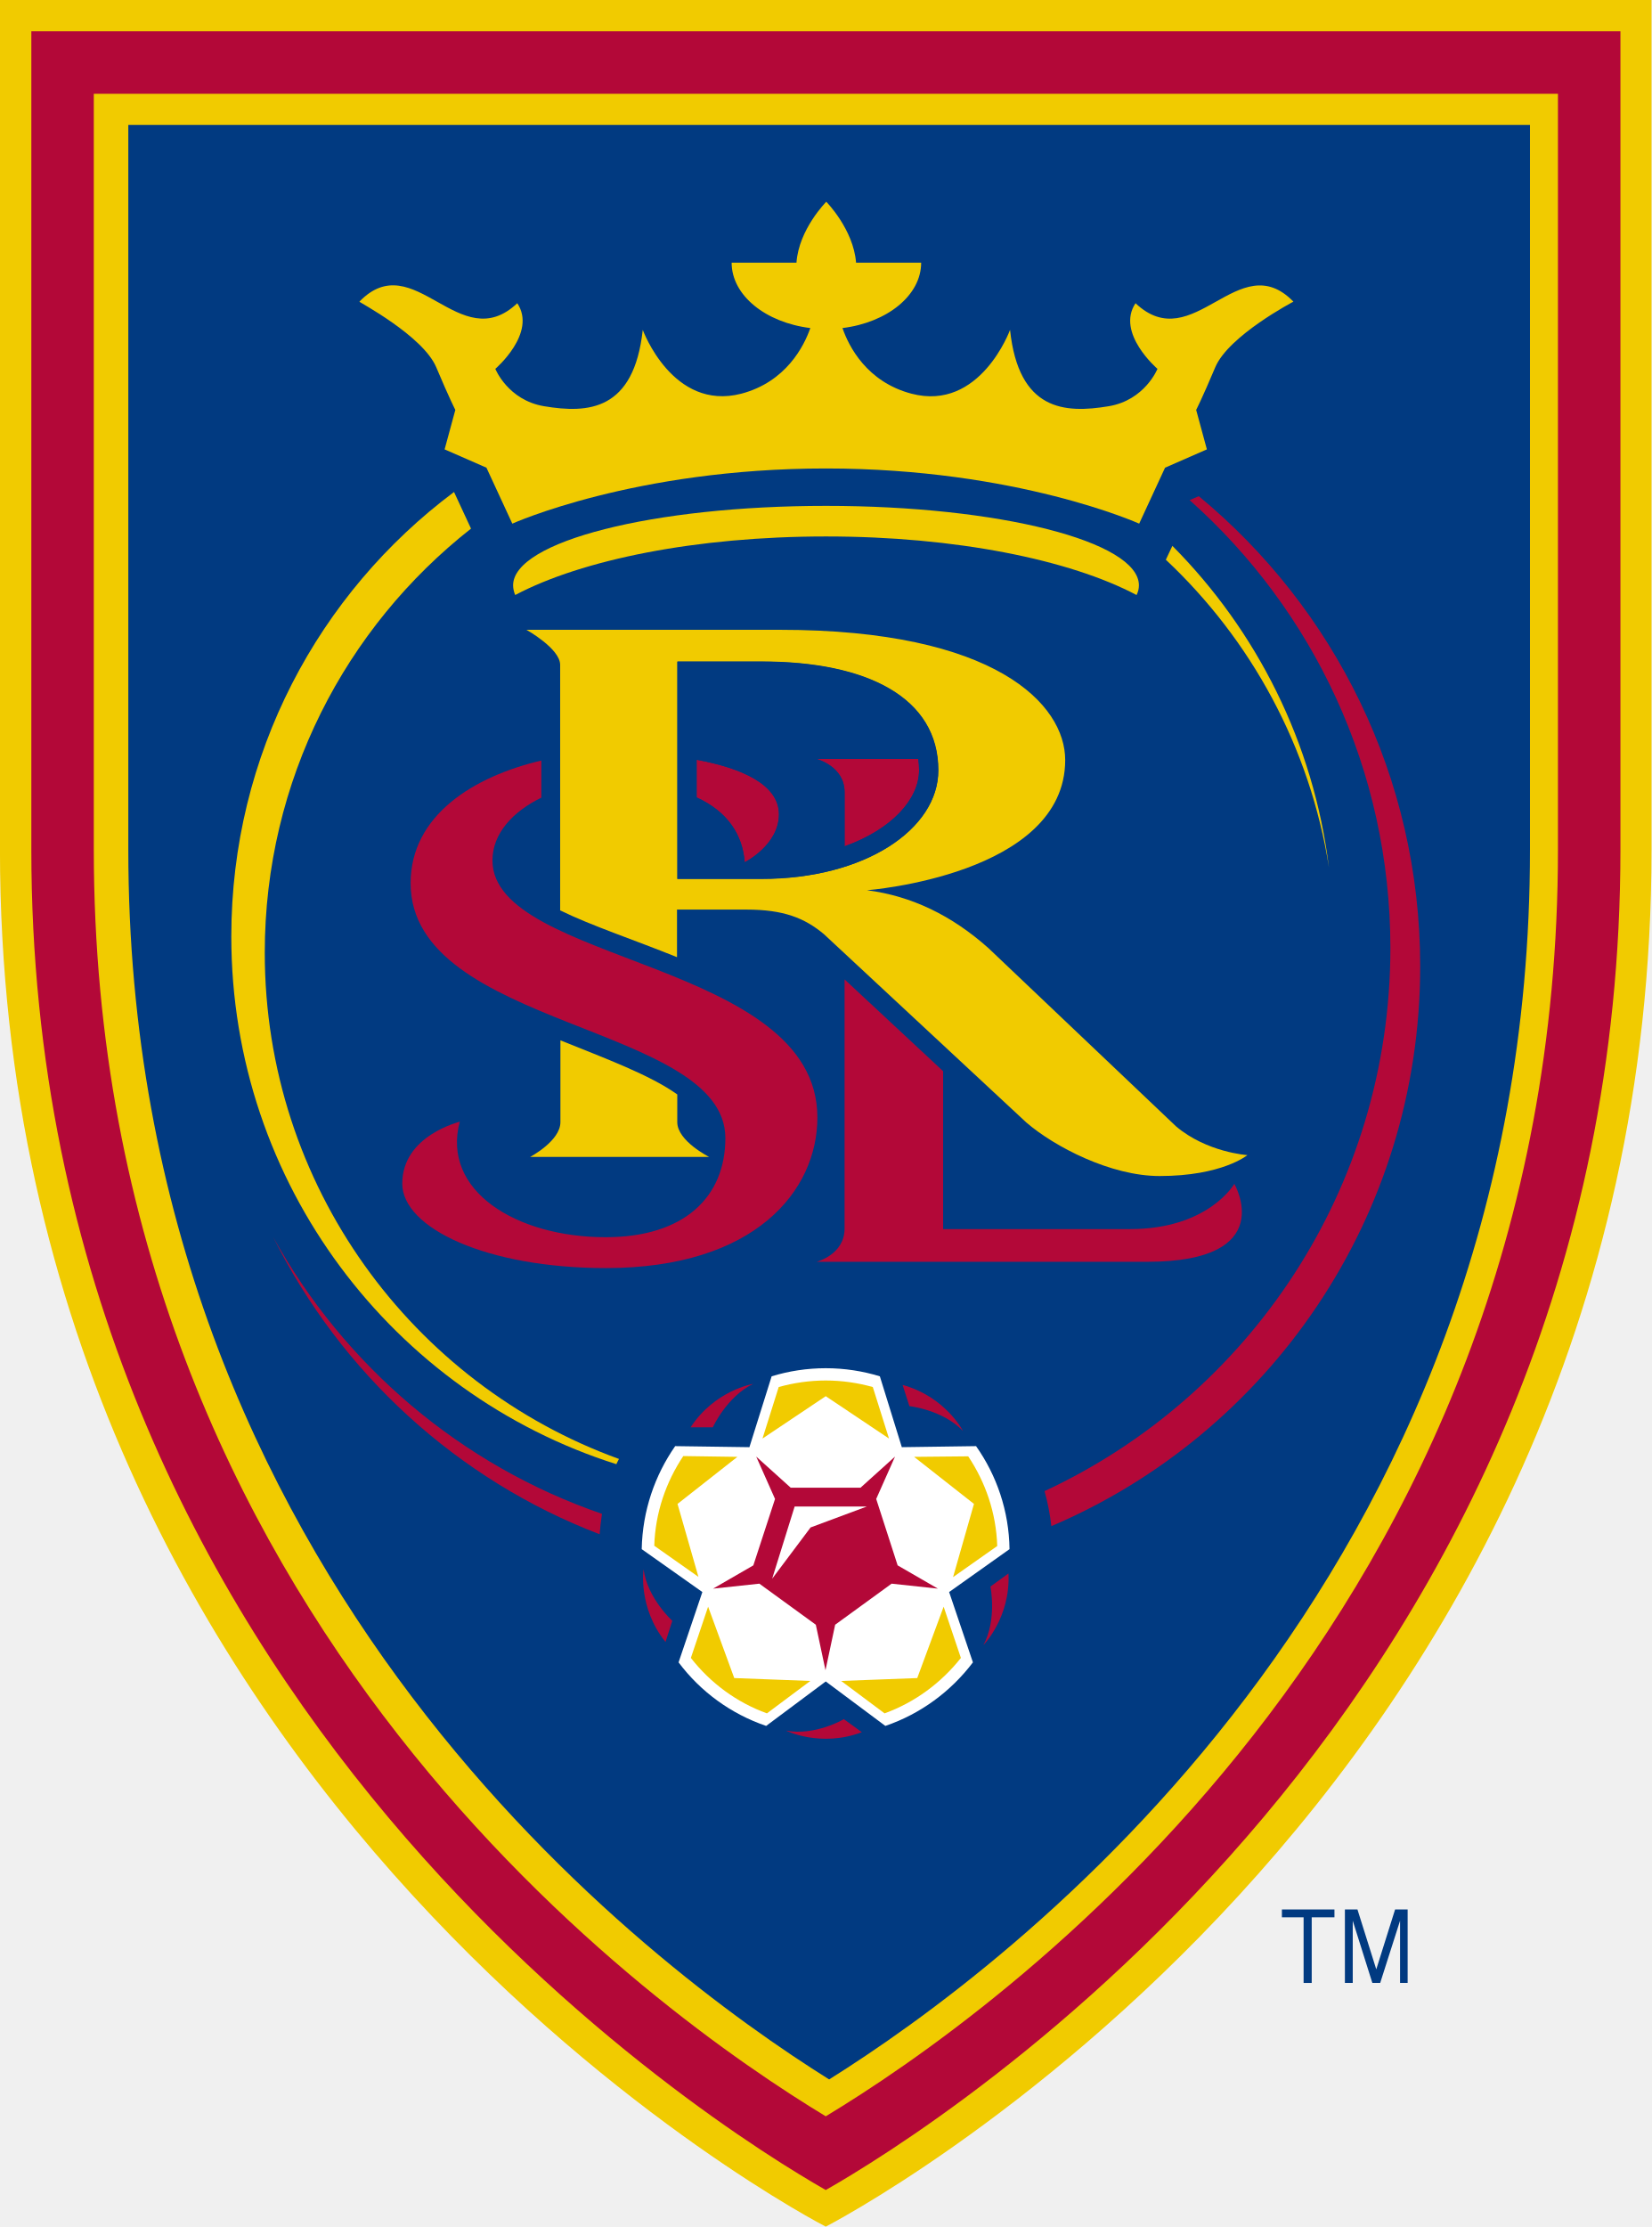
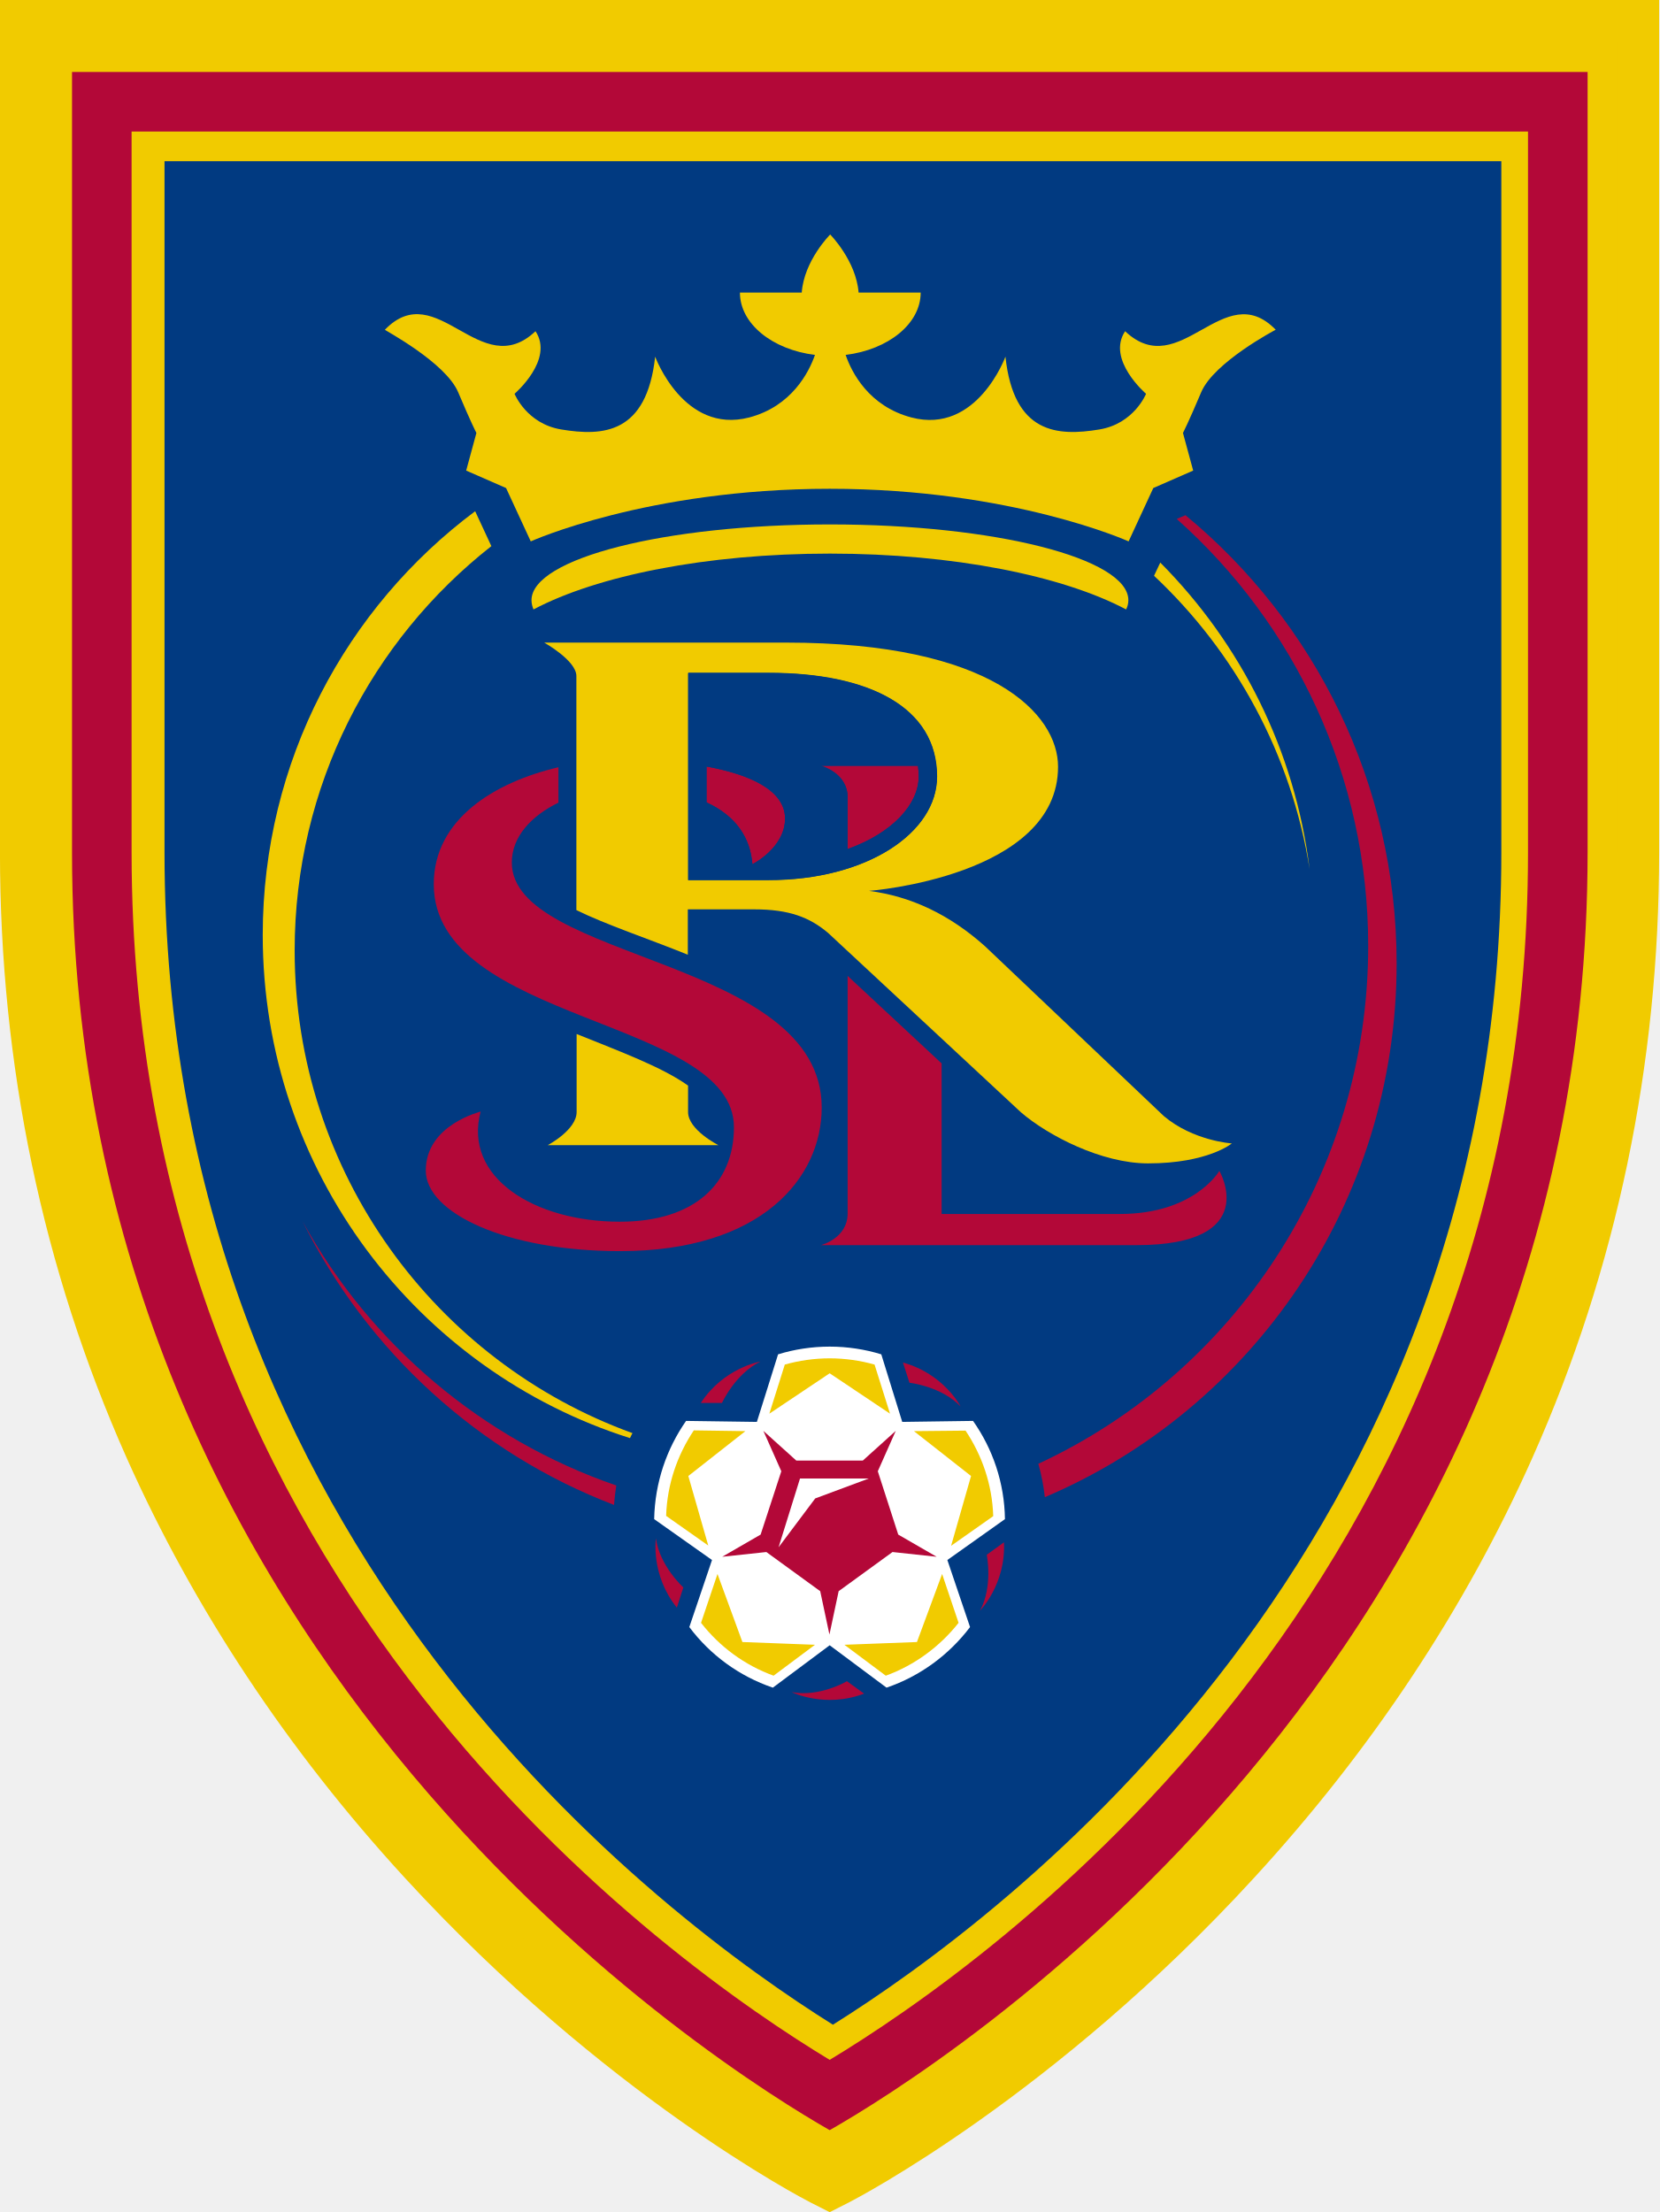
- <svg xmlns="http://www.w3.org/2000/svg" version="1.1" id="svg2" x="0px" y="0px" width="300px" height="404.4px" viewBox="0 0 300 404.4" style="enable-background:new 0 0 300 404.4;" xml:space="preserve">
+ <svg xmlns="http://www.w3.org/2000/svg" version="1.1" id="svg2" x="0px" y="0px" width="316px" height="421.3px" viewBox="0 0 316 421.3" style="enable-background:new 0 0 316 421.3;" xml:space="preserve">
  <style type="text/css">
	.st0{fill:#F1CB00;}
	.st1{fill:#B30838;}
	.st2{fill:#013A81;}
	.st3{fill:#FFFFFF;}
</style>
  <g id="layer1" transform="translate(-120.0113,-908.65)">
    <g id="g3338" transform="matrix(0.4748141,0,0,0.4748141,121.4286,912.194)">
-       <path id="svg_1" class="st0" d="M-3-7.5v324.9c0,364.7,315.9,526.7,315.9,526.7    s315.9-162,315.9-526.7V-7.5H-3" />
-       <path id="svg_2" class="st1" d="M9,4.5v313c0,326.7,262.6,489,303.9,512.6    c41.4-23.6,304-185.9,304-512.6V4.5H9 M593,317.5c0,295-217.3,446.5-280.1,484.4C250.1,763.9,32.9,612.5,32.9,317.5V28.4H593    L593,317.5L593,317.5z" />
-       <path id="svg_3" class="st2" d="M46.1,40.3v277.2c0,279.8,200.1,427.7,268.1,470.3    c68-42.6,268.1-190.4,268.1-470.3V40.3H46.1" />
-       <path id="svg_4" class="st3" d="M383.2,585c-0.2-14.6-4.9-28.2-12.8-39.4l-28.4,0.4l-8.4-27.1    c-6.5-2-13.5-3.1-20.7-3.1c-7.2,0-14.2,1.1-20.7,3.1l-8.5,27.1l-28.4-0.4c-7.8,11.2-12.5,24.7-12.8,39.4l23.2,16.4l-9.1,26.9    c8.4,11.2,20,19.7,33.5,24.3l22.8-17l22.8,17c13.5-4.6,25.1-13.2,33.5-24.3l-9.1-26.9L383.2,585" />
-       <path id="svg_5" class="st0" d="M443,206.6c32.5,30.5,55.1,71.5,62.4,117.7    c-5.9-47.8-27.7-90.6-59.9-123L443,206.6" />
-       <path id="svg_6" class="st0" d="M233.8,550.5C154.8,521.9,98.3,446,98.3,356.9    c0-65.9,30.9-124.5,78.9-162.2l-6.5-14C119,219.3,85.5,281,85.5,350.7c0,94.7,62,174.8,147.3,201.8    C233.1,551.8,233.5,551.1,233.8,550.5" />
-       <path id="svg_7" class="st0" d="M375.2,355.2c-14.1-12.6-29.5-20-46.5-22.2    c0,0,75.8-5.8,75.8-49.8c0-21.2-26.5-49.8-109.1-49.8h-97c0,0,12.9,7.2,12.9,13.4v93.9c12,5.9,28.4,11.3,44.7,17.9v-18.2h26.6    c14.1,0,22.2,3.2,29.6,9.4l77.4,72c10.8,9.3,32.3,20.5,51,20.5c24,0,33.6-8,33.6-8s-15.5-1-27.3-11L375.2,355.2 M288.3,328.7    h-32.2v-83.1h32.2c40.6,0,67.6,13.9,67.6,41.6C356,309.6,327.9,328.7,288.3,328.7L288.3,328.7z" />
-       <path id="svg_8" class="st0" d="M211.4,390.4v31.3c0,7.2-11.6,13.3-11.6,13.3h68.5    c0,0-12.2-6.1-12.2-13.3v-10.6C245.6,403.6,228.7,397.4,211.4,390.4" />
-       <path id="svg_9" class="st0" d="M163.9,133c5.1,12.1,7.3,16.3,7.3,16.3l-4.1,15.1l16,7l9.9,21.4    c0,0,46.7-21.1,119.9-21.1c73.2,0,119.9,21.1,119.9,21.1l9.9-21.4l16-7l-4.1-15.1c0,0,2.2-4.2,7.3-16.3    c5.1-12.1,29.9-25.1,29.9-25.1c-20.9-21.5-38.3,21.5-60.4,0.6c-7.6,11.4,8.4,25.1,8.4,25.1s-4.8,12-18.7,14.3    c-16.8,2.8-34.4,1.8-37.7-29.2c0,0-11.4,31.3-37.7,24.4c-17.1-4.5-24-18.1-26.4-25.1c17.1-2.1,30.1-12.5,30.1-25h-24.9    c-1-12.8-11.4-23.3-11.4-23.3s-10.5,10.5-11.4,23.3h-24.8c0,12.5,13,22.9,30.1,25c-2.4,6.9-9.3,20.6-26.4,25.1    c-26.3,6.8-37.7-24.4-37.7-24.4c-3.4,31-20.9,32-37.7,29.2c-13.9-2.3-18.7-14.3-18.7-14.3s16-13.7,8.4-25.1    c-22.1,20.9-39.5-22.2-60.4-0.6C134,107.9,158.8,120.9,163.9,133" />
-       <path id="svg_10" class="st0" d="M431.8,220.1c0.6-1.2,0.9-2.4,0.9-3.7    c0-16.8-53.6-30.4-119.7-30.4c-66.1,0-119.7,13.6-119.7,30.4c0,1.2,0.3,2.5,0.8,3.7c25.5-13.5,69.2-22.4,118.9-22.4    C362.6,197.7,406.3,206.6,431.8,220.1" />
-       <path id="svg_11" class="st0" d="M256.2,567.7l22.9-18l-20.7-0.3c-6.6,9.9-10.7,21.6-11.1,34.3    l16.9,11.9L256.2,567.7" />
-       <path id="svg_12" class="st0" d="M330.9,523c-5.7-1.6-11.8-2.5-18-2.5c-6.2,0-12.3,0.9-18,2.5    l-6.2,19.7l24.2-16.2l24.2,16.2L330.9,523" />
-       <path id="svg_13" class="st0" d="M346.7,549.7l22.9,18l-8,28l16.9-11.9    c-0.4-12.7-4.5-24.4-11.1-34.3L346.7,549.7" />
-       <path id="svg_14" class="st0" d="M267.9,607l-6.6,19.6c7.5,9.6,17.5,17,29.1,21.2l16.6-12.4    l-29.1-1.1L267.9,607" />
-       <path id="svg_15" class="st0" d="M347.9,634.3l-29.1,1.1l16.6,12.4    c11.6-4.2,21.7-11.7,29.2-21.2L358,607L347.9,634.3" />
-       <path id="svg_16" class="st1" d="M528.9,355.1c0,92.1-54.2,171.4-132.3,207.7    c1.2,4.3,2.1,8.8,2.6,13.4c83-35.3,141.1-117.9,141.1-214.1c0-72.4-33-137.1-84.7-179.8l-3.5,1.5    C499.2,225.7,528.9,286.9,528.9,355.1" />
-       <path id="svg_17" class="st1" d="M226.4,579.3c0.2-2.6,0.5-5.2,0.9-7.8    c-53.8-18.5-98.6-56.6-125.8-105.9C127.4,517.6,172,558.5,226.4,579.3" />
-       <path id="svg_18" class="st1" d="M320.1,295.5v20.7c18.1-6.5,28.5-18.1,28.5-29.1    c0-1.5-0.1-2.9-0.3-4.3h-38.9C309.4,282.9,320.1,285.6,320.1,295.5" />
-       <path id="svg_19" class="st1" d="M320.1,367.1v95.3c0,10-10.7,12.7-10.7,12.7h126.5    c50.7,0,33.3-29.8,33.3-29.8s-9.9,17.3-39.9,17.3h-71.5v-60.4L320.1,367.1" />
-       <path id="svg_20" class="st1" d="M281.9,322.3c0,0,13.1-6.5,13.1-18.3    c0-11.5-14.4-17.7-31.5-20.9v14.4C275.4,302.9,281.1,311.8,281.9,322.3" />
-       <path id="svg_21" class="st1" d="M150.9,445.2c0,17,32.3,32.3,77.9,32.3    c57.1,0,80.9-29.6,80.9-57.6c0-60-124.3-58.8-124.3-98.3c0-10.3,7.8-18.7,18.7-24v-14.2c-25.6,6-50,20.8-50,46.9    c0,55.6,120.4,53.8,120.4,97.5c0,22.5-15.7,37.9-45.8,37.9c-34.1,0-62.9-17.7-55.8-44.2C173,421.6,150.9,426.7,150.9,445.2" />
-       <path id="svg_22" class="st1" d="M243.2,592.7c0,0-2.2,14.6,8.4,27.8l2.6-8.1    C254.2,612.4,244.7,603.8,243.2,592.7" />
-       <path id="svg_23" class="st1" d="M297.7,654.4c0,0,13.2,6.6,29,0.6l-6.9-5    C319.8,650.1,308.7,656.5,297.7,654.4" />
-       <path id="svg_24" class="st1" d="M375.9,599.3c0,0,2.6,12.6-2.7,22.4c0,0,10.4-10.5,9.6-27.4    L375.9,599.3" />
-       <path id="svg_25" class="st1" d="M342.3,522.2l2.6,8.1c0,0,12.8,1.4,20.5,9.5    C365.4,539.8,358.7,526.7,342.3,522.2" />
-       <path id="svg_26" class="st1" d="M285.1,521.8c0,0-14.6,2.4-23.9,16.6h8.5    C269.7,538.4,275,526.7,285.1,521.8" />
-       <path id="svg_27" class="st1" d="M332.2,565.8l7.2-16.2l-13.2,11.9h-26.7l-13.2-11.9l7.2,16.2    l-8.3,25.4l-15.4,8.9l17.7-1.9l21.6,15.7l3.7,17.4l3.7-17.4l21.6-15.7l17.7,1.9l-15.4-8.9L332.2,565.8 M307.1,576.7l-14.7,19.6    l8.6-27.6h27.6L307.1,576.7z" />
-       <path id="svg_28" class="st2" d="M356,287.1c0-27.7-27.1-41.6-67.6-41.6h-32.2v83.1h32.2    C327.9,328.7,356,309.6,356,287.1 M281.9,322.3c-0.8-10.5-6.5-19.3-18.4-24.8v-14.4c17.1,3.1,31.5,9.4,31.5,20.9    C294.9,315.8,281.9,322.3,281.9,322.3z M320.1,316.2v-20.7c0-10-10.7-12.7-10.7-12.7h38.9c0.2,1.4,0.3,2.8,0.3,4.3    C348.6,298.2,338.2,309.8,320.1,316.2z" />
-       <polyline id="svg_29" class="st2" points="487.4,725.8 495.7,725.8 495.7,750.9 498.8,750.9 498.8,725.8 507.5,725.8 507.5,722.8     487.4,722.8 487.4,725.8   " />
-       <polyline id="svg_30" class="st2" points="523.5,745.7 516.3,722.8 511.5,722.8 511.5,750.9 514.5,750.9 514.5,727.1 522,750.9     525,750.9 532.6,727.1 532.6,750.9 535.5,750.9 535.5,722.8 530.7,722.8 523.5,745.7   " />
+       <path class="st0" d="M329.8,879.9l-7.7-3.9c-3.3-1.7-82.6-42.9-162.7-130.2c-47.1-51.3-84.6-108-111.6-168.5    C14.1,501.6-3,419.8-3,334.3V-7.5h665.5v341.7c0,85.6-17.1,167.3-50.8,243c-26.9,60.5-64.5,117.2-111.6,168.5    C420,833.1,340.8,874.3,337.5,876L329.8,879.9z M30.7,26.2v308.1c0,80.8,16.1,158,47.9,229.3c25.5,57.1,61,110.8,105.6,159.4    c62,67.6,124.2,106.4,145.5,118.7c21.4-12.4,84.3-51.7,146.4-119.6c44.4-48.6,79.8-102.2,105.1-159.2    c31.6-71.1,47.6-148.1,47.6-228.6V26.2H30.7z" />
+       <path id="svg_1" class="st0" d="M13.9,9.4v324.9C13.9,699,329.8,861,329.8,861    s315.9-162,315.9-526.7V9.4H13.9" />
+       <path id="svg_2" class="st1" d="M25.9,21.4v313c0,326.7,262.6,489,303.9,512.6    c41.4-23.6,304-185.9,304-512.6v-313H25.9 M609.9,334.4c0,295-217.3,446.5-280.1,484.4c-62.8-38-280-189.4-280-484.4V45.3h560.1    V334.4L609.9,334.4z" />
+       <path id="svg_3" class="st2" d="M63,57.2v277.2c0,279.8,200.1,427.7,268.1,470.3    c68-42.6,268.1-190.4,268.1-470.3V57.2H63" />
+       <path id="svg_4" class="st3" d="M400.1,601.9c-0.2-14.6-4.9-28.2-12.8-39.4l-28.4,0.4l-8.4-27.1    c-6.5-2-13.5-3.1-20.7-3.1s-14.2,1.1-20.7,3.1l-8.5,27.1l-28.4-0.4c-7.8,11.2-12.5,24.7-12.8,39.4l23.2,16.4l-9.1,26.9    c8.4,11.2,20,19.7,33.5,24.3l22.8-17l22.8,17c13.5-4.6,25.1-13.2,33.5-24.3l-9.1-26.9L400.1,601.9" />
+       <path id="svg_5" class="st0" d="M459.9,223.5C492.4,254,515,295,522.3,341.2    c-5.9-47.8-27.7-90.6-59.9-123L459.9,223.5" />
+       <path id="svg_6" class="st0" d="M250.7,567.4c-79-28.6-135.5-104.5-135.5-193.6    c0-65.9,30.9-124.5,78.9-162.2l-6.5-14c-51.7,38.6-85.2,100.3-85.2,170c0,94.7,62,174.8,147.3,201.8    C250,568.7,250.4,568,250.7,567.4" />
+       <path id="svg_7" class="st0" d="M392.1,372.1c-14.1-12.6-29.5-20-46.5-22.2    c0,0,75.8-5.8,75.8-49.8c0-21.2-26.5-49.8-109.1-49.8h-97c0,0,12.9,7.2,12.9,13.4v93.9c12,5.9,28.4,11.3,44.7,17.9v-18.2h26.6    c14.1,0,22.2,3.2,29.6,9.4l77.4,72c10.8,9.3,32.3,20.5,51,20.5c24,0,33.6-8,33.6-8s-15.5-1-27.3-11L392.1,372.1 M305.2,345.6H273    v-83.1h32.2c40.6,0,67.6,13.9,67.6,41.6C372.9,326.5,344.8,345.6,305.2,345.6L305.2,345.6z" />
+       <path id="svg_8" class="st0" d="M228.3,407.3v31.3c0,7.2-11.6,13.3-11.6,13.3h68.5    c0,0-12.2-6.1-12.2-13.3V428C262.5,420.5,245.6,414.3,228.3,407.3" />
+       <path id="svg_9" class="st0" d="M180.8,149.9c5.1,12.1,7.3,16.3,7.3,16.3l-4.1,15.1l16,7    l9.9,21.4c0,0,46.7-21.1,119.9-21.1s119.9,21.1,119.9,21.1l9.9-21.4l16-7l-4.1-15.1c0,0,2.2-4.2,7.3-16.3    c5.1-12.1,29.9-25.1,29.9-25.1c-20.9-21.5-38.3,21.5-60.4,0.6c-7.6,11.4,8.4,25.1,8.4,25.1s-4.8,12-18.7,14.3    c-16.8,2.8-34.4,1.8-37.7-29.2c0,0-11.4,31.3-37.7,24.4c-17.1-4.5-24-18.1-26.4-25.1c17.1-2.1,30.1-12.5,30.1-25h-24.9    c-1-12.8-11.4-23.3-11.4-23.3s-10.5,10.5-11.4,23.3h-24.8c0,12.5,13,22.9,30.1,25c-2.4,6.9-9.3,20.6-26.4,25.1    c-26.3,6.8-37.7-24.4-37.7-24.4c-3.4,31-20.9,32-37.7,29.2c-13.9-2.3-18.7-14.3-18.7-14.3s16-13.7,8.4-25.1    c-22.1,20.9-39.5-22.2-60.4-0.6C150.9,124.8,175.7,137.8,180.8,149.9" />
+       <path id="svg_10" class="st0" d="M448.7,237c0.6-1.2,0.9-2.4,0.9-3.7    c0-16.8-53.6-30.4-119.7-30.4s-119.7,13.6-119.7,30.4c0,1.2,0.3,2.5,0.8,3.7c25.5-13.5,69.2-22.4,118.9-22.4    C379.5,214.6,423.2,223.5,448.7,237" />
+       <path id="svg_11" class="st0" d="M273.1,584.6l22.9-18l-20.7-0.3c-6.6,9.9-10.7,21.6-11.1,34.3    l16.9,11.9L273.1,584.6" />
+       <path id="svg_12" class="st0" d="M347.8,539.9c-5.7-1.6-11.8-2.5-18-2.5s-12.3,0.9-18,2.5    l-6.2,19.7l24.2-16.2l24.2,16.2L347.8,539.9" />
+       <path id="svg_13" class="st0" d="M363.6,566.6l22.9,18l-8,28l16.9-11.9    c-0.4-12.7-4.5-24.4-11.1-34.3L363.6,566.6" />
+       <path id="svg_14" class="st0" d="M284.8,623.9l-6.6,19.6c7.5,9.6,17.5,17,29.1,21.2l16.6-12.4    l-29.1-1.1L284.8,623.9" />
+       <path id="svg_15" class="st0" d="M364.8,651.2l-29.1,1.1l16.6,12.4    c11.6-4.2,21.7-11.7,29.2-21.2l-6.6-19.6L364.8,651.2" />
+       <path id="svg_16" class="st1" d="M545.8,372c0,92.1-54.2,171.4-132.3,207.7    c1.2,4.3,2.1,8.8,2.6,13.4c83-35.3,141.1-117.9,141.1-214.1c0-72.4-33-137.1-84.7-179.8l-3.5,1.5    C516.1,242.6,545.8,303.8,545.8,372" />
+       <path id="svg_17" class="st1" d="M243.3,596.2c0.2-2.6,0.5-5.2,0.9-7.8    c-53.8-18.5-98.6-56.6-125.8-105.9C144.3,534.5,188.9,575.4,243.3,596.2" />
+       <path id="svg_18" class="st1" d="M337,312.4v20.7c18.1-6.5,28.5-18.1,28.5-29.1    c0-1.5-0.1-2.9-0.3-4.3h-38.9C326.3,299.8,337,302.5,337,312.4" />
+       <path id="svg_19" class="st1" d="M337,384v95.3c0,10-10.7,12.7-10.7,12.7h126.5    c50.7,0,33.3-29.8,33.3-29.8s-9.9,17.3-39.9,17.3h-71.5v-60.4L337,384" />
+       <path id="svg_20" class="st1" d="M298.8,339.2c0,0,13.1-6.5,13.1-18.3    c0-11.5-14.4-17.7-31.5-20.9v14.4C292.3,319.8,298,328.7,298.8,339.2" />
+       <path id="svg_21" class="st1" d="M167.8,462.1c0,17,32.3,32.3,77.9,32.3    c57.1,0,80.9-29.6,80.9-57.6c0-60-124.3-58.8-124.3-98.3c0-10.3,7.8-18.7,18.7-24v-14.2c-25.6,6-50,20.8-50,46.9    c0,55.6,120.4,53.8,120.4,97.5c0,22.5-15.7,37.9-45.8,37.9c-34.1,0-62.9-17.7-55.8-44.2C189.9,438.5,167.8,443.6,167.8,462.1" />
+       <path id="svg_22" class="st1" d="M260.1,609.6c0,0-2.2,14.6,8.4,27.8l2.6-8.1    C271.1,629.3,261.6,620.7,260.1,609.6" />
+       <path id="svg_23" class="st1" d="M314.6,671.3c0,0,13.2,6.6,29,0.6l-6.9-5    C336.7,667,325.6,673.4,314.6,671.3" />
+       <path id="svg_24" class="st1" d="M392.8,616.2c0,0,2.6,12.6-2.7,22.4c0,0,10.4-10.5,9.6-27.4    L392.8,616.2" />
+       <path id="svg_25" class="st1" d="M359.2,539.1l2.6,8.1c0,0,12.8,1.4,20.5,9.5    C382.3,556.7,375.6,543.6,359.2,539.1" />
+       <path id="svg_26" class="st1" d="M302,538.7c0,0-14.6,2.4-23.9,16.6h8.5    C286.6,555.3,291.9,543.6,302,538.7" />
+       <path id="svg_27" class="st1" d="M349.1,582.7l7.2-16.2l-13.2,11.9h-26.7l-13.2-11.9l7.2,16.2    l-8.3,25.4l-15.4,8.9l17.7-1.9l21.6,15.7l3.7,17.4l3.7-17.4l21.6-15.7l17.7,1.9l-15.4-8.9L349.1,582.7 M324,593.6l-14.7,19.6    l8.6-27.6h27.6L324,593.6z" />
+       <path id="svg_28" class="st2" d="M372.9,304c0-27.7-27.1-41.6-67.6-41.6h-32.2v83.1h32.2    C344.8,345.6,372.9,326.5,372.9,304 M298.8,339.2c-0.8-10.5-6.5-19.3-18.4-24.8V300c17.1,3.1,31.5,9.4,31.5,20.9    C311.8,332.7,298.8,339.2,298.8,339.2z M337,333.1v-20.7c0-10-10.7-12.7-10.7-12.7h38.9c0.2,1.4,0.3,2.8,0.3,4.3    C365.5,315.1,355.1,326.7,337,333.1z" />
    </g>
  </g>
</svg>
